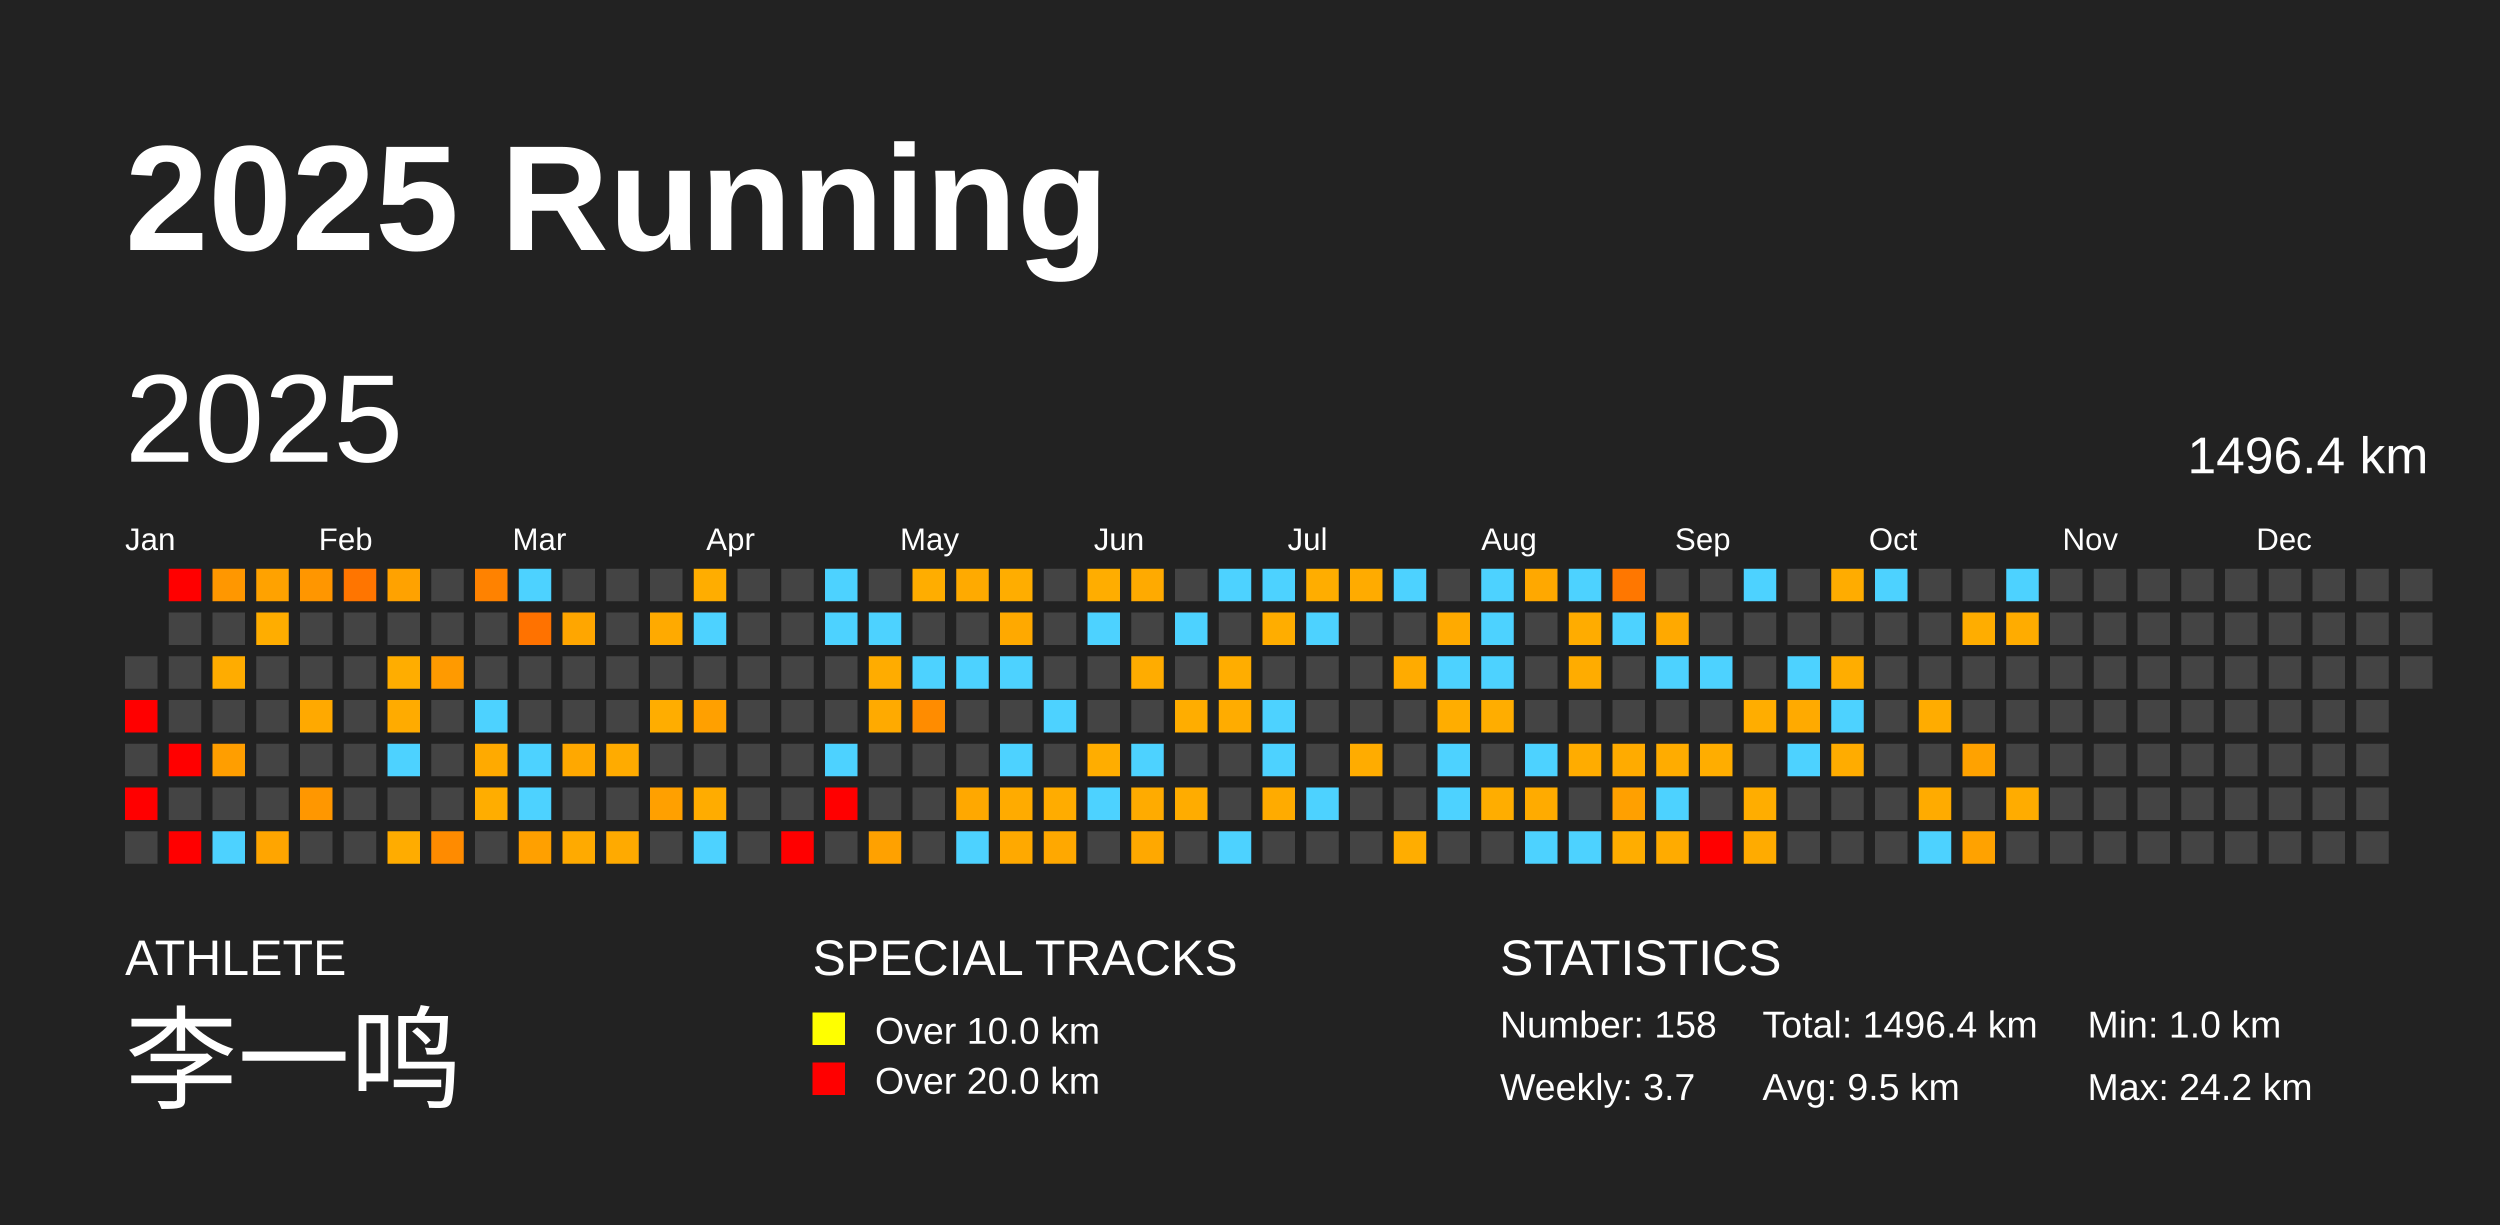
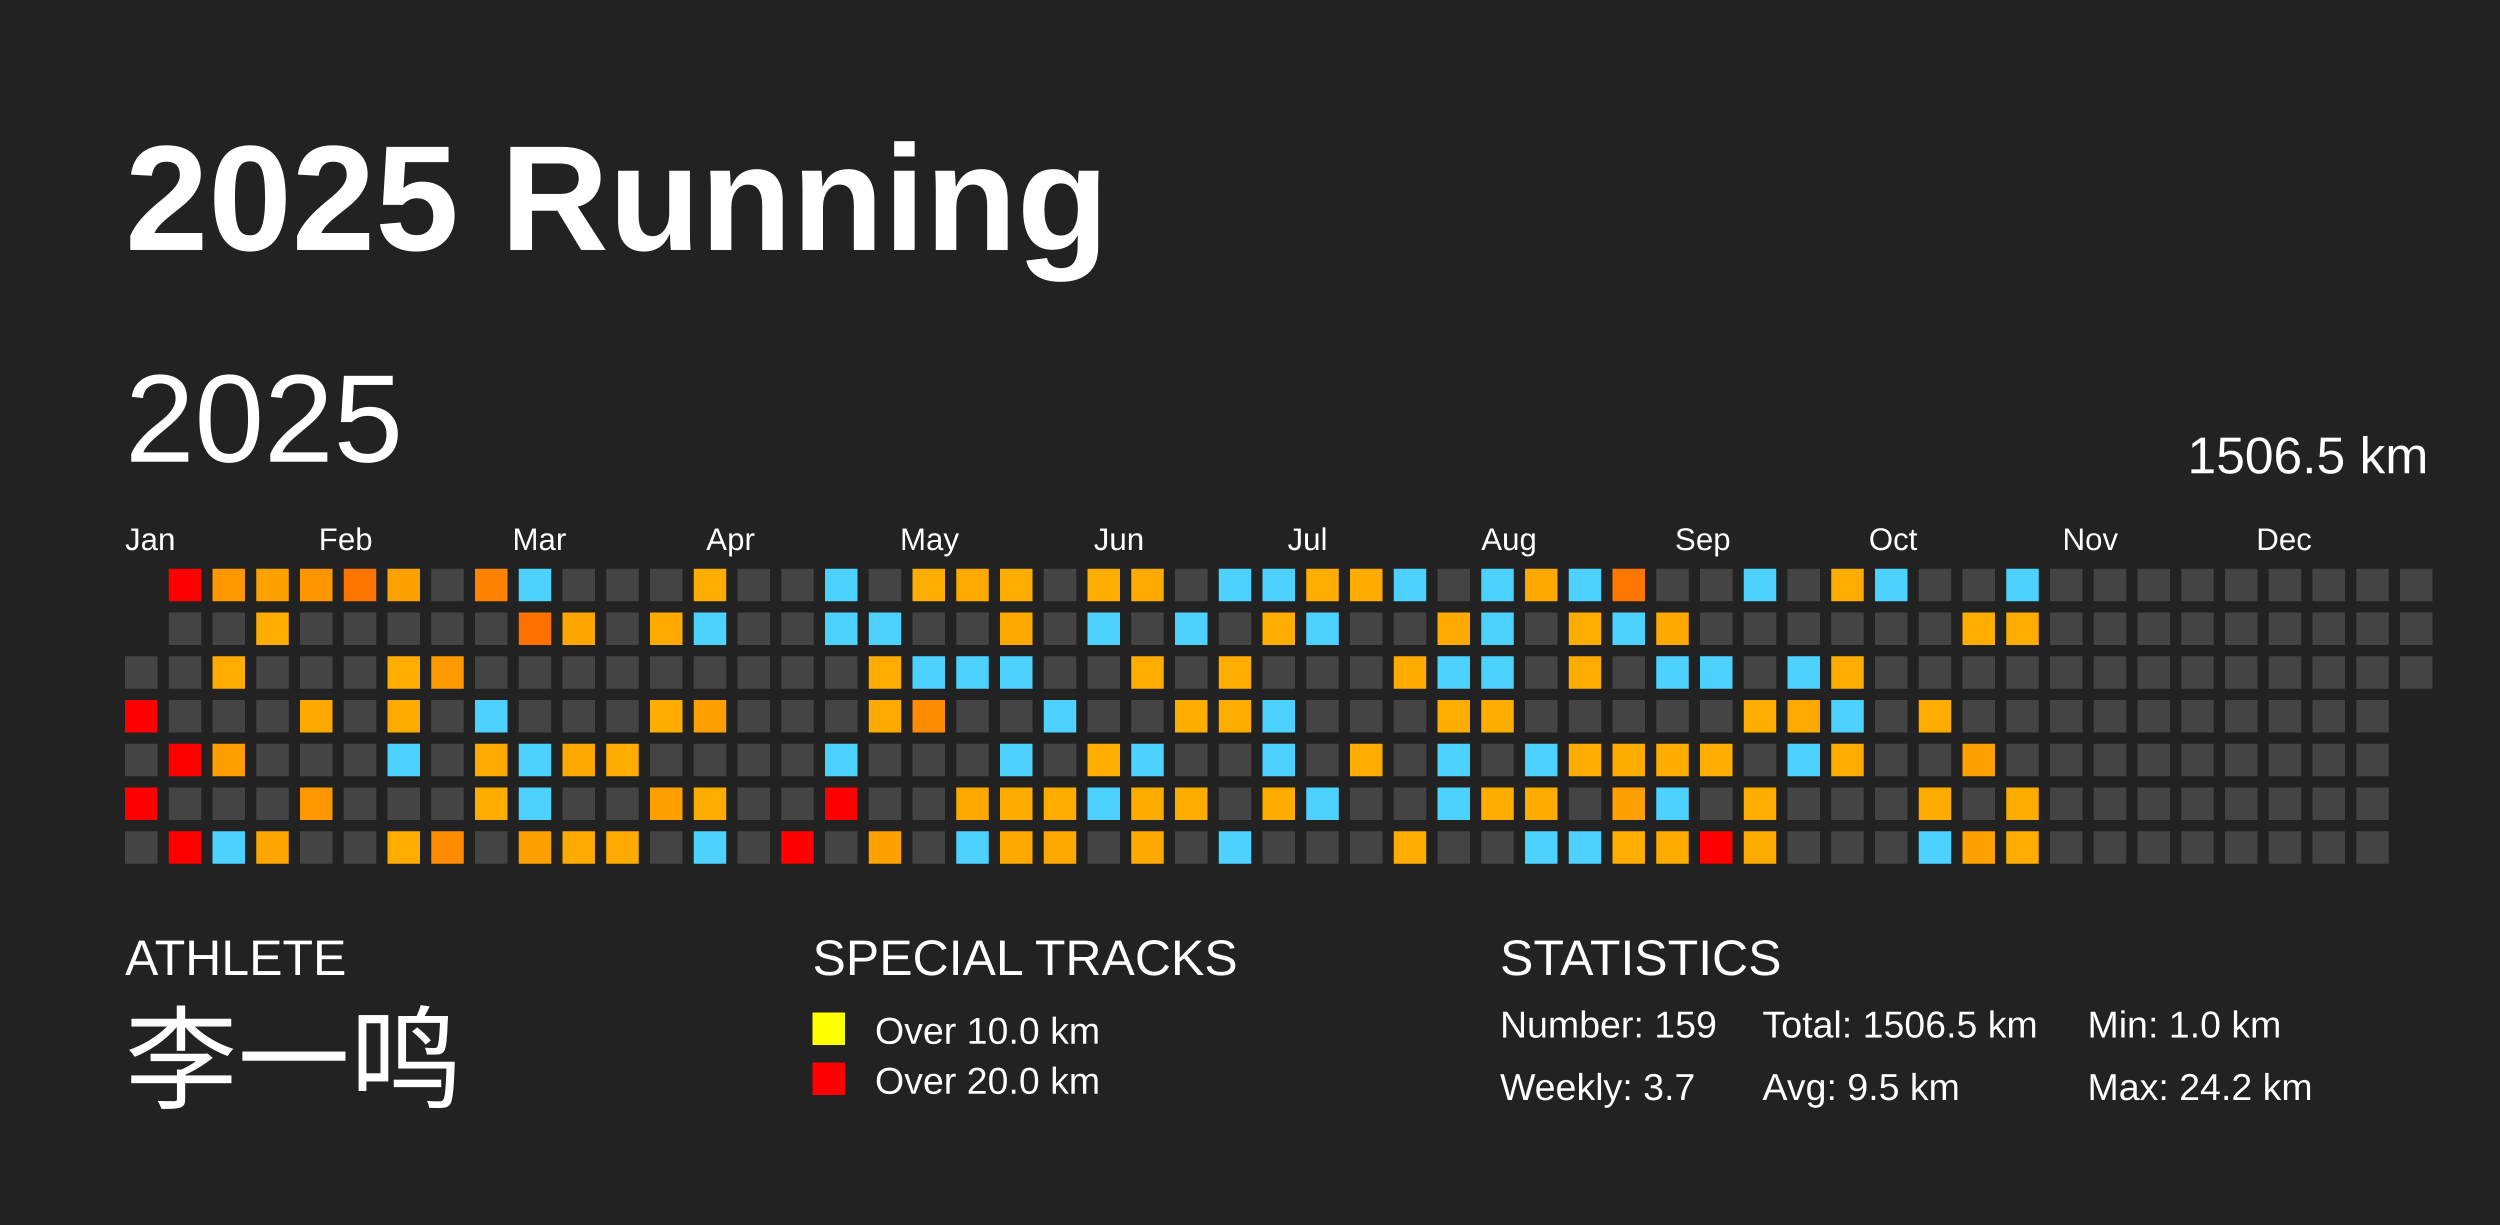
<svg xmlns="http://www.w3.org/2000/svg" baseProfile="full" height="98mm" version="1.1" viewBox="0,0,200,98" width="200mm">
  <defs />
  <rect fill="#222222" height="98" width="200" x="0" y="0" />
  <text fill="#FFFFFF" style="font-size:12px; font-family:Arial; font-weight:bold;" x="10" y="20">2025 Running</text>
  <text fill="#FFFFFF" style="font-size:4px; font-family:Arial" x="10" y="78">ATHLETE</text>
  <text fill="#FFFFFF" style="font-size:9px; font-family:Arial" x="10" y="88">李一鸣</text>
  <text fill="#FFFFFF" style="font-size:4px; font-family:Arial" x="65" y="78">SPECIAL TRACKS</text>
  <rect fill="yellow" height="2.6" width="2.6" x="65" y="81" />
  <text fill="#FFFFFF" style="font-size:3px; font-family:Arial" x="70" y="83.5">Over 10.0 km</text>
  <rect fill="red" height="2.6" width="2.6" x="65" y="85" />
  <text fill="#FFFFFF" style="font-size:3px; font-family:Arial" x="70" y="87.5">Over 20.0 km</text>
  <text fill="#FFFFFF" style="font-size:4px; font-family:Arial" x="120" y="78">STATISTICS</text>
-   <text fill="#FFFFFF" style="font-size:3px; font-family:Arial" x="120" y="83">Number: 158</text>
+   <text fill="#FFFFFF" style="font-size:3px; font-family:Arial" x="120" y="83">Number: 159</text>
  <text fill="#FFFFFF" style="font-size:3px; font-family:Arial" x="120" y="88">Weekly: 3.7</text>
-   <text fill="#FFFFFF" style="font-size:3px; font-family:Arial" x="141" y="83">Total: 1496.4 km</text>
+   <text fill="#FFFFFF" style="font-size:3px; font-family:Arial" x="141" y="83">Total: 1506.5 km</text>
  <text fill="#FFFFFF" style="font-size:3px; font-family:Arial" x="141" y="88">Avg: 9.5 km</text>
  <text fill="#FFFFFF" style="font-size:3px; font-family:Arial" x="167" y="83">Min: 1.0 km</text>
  <text fill="#FFFFFF" style="font-size:3px; font-family:Arial" x="167" y="88">Max: 24.2 km</text>
  <text dominant-baseline="hanging" fill="#FFFFFF" style="font-size:10.0px; font-family:Arial;" x="10" y="30">2025</text>
-   <text dominant-baseline="hanging" fill="#FFFFFF" style="font-size:4.125px; font-family:Arial;" x="175" y="35">1496.4 km</text>
+   <text dominant-baseline="hanging" fill="#FFFFFF" style="font-size:4.125px; font-family:Arial;" x="175" y="35">1506.5 km</text>
  <text fill="#FFFFFF" style="font-size:2.5px; font-family:Arial" x="10.0" y="44">Jan</text>
  <text fill="#FFFFFF" style="font-size:2.5px; font-family:Arial" x="25.5" y="44">Feb</text>
  <text fill="#FFFFFF" style="font-size:2.5px; font-family:Arial" x="41.0" y="44">Mar</text>
  <text fill="#FFFFFF" style="font-size:2.5px; font-family:Arial" x="56.5" y="44">Apr</text>
  <text fill="#FFFFFF" style="font-size:2.5px; font-family:Arial" x="72.0" y="44">May</text>
  <text fill="#FFFFFF" style="font-size:2.5px; font-family:Arial" x="87.5" y="44">Jun</text>
  <text fill="#FFFFFF" style="font-size:2.5px; font-family:Arial" x="103.0" y="44">Jul</text>
  <text fill="#FFFFFF" style="font-size:2.5px; font-family:Arial" x="118.5" y="44">Aug</text>
  <text fill="#FFFFFF" style="font-size:2.5px; font-family:Arial" x="134.0" y="44">Sep</text>
  <text fill="#FFFFFF" style="font-size:2.5px; font-family:Arial" x="149.5" y="44">Oct</text>
  <text fill="#FFFFFF" style="font-size:2.5px; font-family:Arial" x="165.0" y="44">Nov</text>
  <text fill="#FFFFFF" style="font-size:2.5px; font-family:Arial" x="180.5" y="44">Dec</text>
  <rect fill="#444444" height="2.6" width="2.6" x="10.0" y="52.5" />
  <rect fill="red" height="2.6" width="2.6" x="10.0" y="56.0" />
  <rect fill="#444444" height="2.6" width="2.6" x="10.0" y="59.5" />
  <rect fill="red" height="2.6" width="2.6" x="10.0" y="63.0" />
  <rect fill="#444444" height="2.6" width="2.6" x="10.0" y="66.5" />
  <rect fill="red" height="2.6" width="2.6" x="13.5" y="45.5" />
  <rect fill="#444444" height="2.6" width="2.6" x="13.5" y="49.0" />
  <rect fill="#444444" height="2.6" width="2.6" x="13.5" y="52.5" />
  <rect fill="#444444" height="2.6" width="2.6" x="13.5" y="56.0" />
  <rect fill="red" height="2.6" width="2.6" x="13.5" y="59.5" />
  <rect fill="#444444" height="2.6" width="2.6" x="13.5" y="63.0" />
  <rect fill="red" height="2.6" width="2.6" x="13.5" y="66.5" />
  <rect fill="#ff9700" height="2.6" width="2.6" x="17.0" y="45.5" />
  <rect fill="#444444" height="2.6" width="2.6" x="17.0" y="49.0" />
  <rect fill="#ffac00" height="2.6" width="2.6" x="17.0" y="52.5" />
  <rect fill="#444444" height="2.6" width="2.6" x="17.0" y="56.0" />
  <rect fill="#ff9e00" height="2.6" width="2.6" x="17.0" y="59.5" />
  <rect fill="#444444" height="2.6" width="2.6" x="17.0" y="63.0" />
  <rect fill="#4dd2ff" height="2.6" width="2.6" x="17.0" y="66.5" />
  <rect fill="#ffa200" height="2.6" width="2.6" x="20.5" y="45.5" />
  <rect fill="#ffad00" height="2.6" width="2.6" x="20.5" y="49.0" />
  <rect fill="#444444" height="2.6" width="2.6" x="20.5" y="52.5" />
  <rect fill="#444444" height="2.6" width="2.6" x="20.5" y="56.0" />
  <rect fill="#444444" height="2.6" width="2.6" x="20.5" y="59.5" />
  <rect fill="#444444" height="2.6" width="2.6" x="20.5" y="63.0" />
  <rect fill="#ffa500" height="2.6" width="2.6" x="20.5" y="66.5" />
  <rect fill="#ff9600" height="2.6" width="2.6" x="24.0" y="45.5" />
  <rect fill="#444444" height="2.6" width="2.6" x="24.0" y="49.0" />
  <rect fill="#444444" height="2.6" width="2.6" x="24.0" y="52.5" />
  <rect fill="#ffa900" height="2.6" width="2.6" x="24.0" y="56.0" />
  <rect fill="#444444" height="2.6" width="2.6" x="24.0" y="59.5" />
  <rect fill="#ff9700" height="2.6" width="2.6" x="24.0" y="63.0" />
  <rect fill="#444444" height="2.6" width="2.6" x="24.0" y="66.5" />
  <rect fill="#ff7500" height="2.6" width="2.6" x="27.5" y="45.5" />
  <rect fill="#444444" height="2.6" width="2.6" x="27.5" y="49.0" />
  <rect fill="#444444" height="2.6" width="2.6" x="27.5" y="52.5" />
  <rect fill="#444444" height="2.6" width="2.6" x="27.5" y="56.0" />
  <rect fill="#444444" height="2.6" width="2.6" x="27.5" y="59.5" />
  <rect fill="#444444" height="2.6" width="2.6" x="27.5" y="63.0" />
  <rect fill="#444444" height="2.6" width="2.6" x="27.5" y="66.5" />
  <rect fill="#ffa200" height="2.6" width="2.6" x="31.0" y="45.5" />
  <rect fill="#444444" height="2.6" width="2.6" x="31.0" y="49.0" />
  <rect fill="#ffad00" height="2.6" width="2.6" x="31.0" y="52.5" />
  <rect fill="#ffab00" height="2.6" width="2.6" x="31.0" y="56.0" />
  <rect fill="#4dd2ff" height="2.6" width="2.6" x="31.0" y="59.5" />
  <rect fill="#444444" height="2.6" width="2.6" x="31.0" y="63.0" />
  <rect fill="#ffac00" height="2.6" width="2.6" x="31.0" y="66.5" />
  <rect fill="#444444" height="2.6" width="2.6" x="34.5" y="45.5" />
  <rect fill="#444444" height="2.6" width="2.6" x="34.5" y="49.0" />
  <rect fill="#ff9a00" height="2.6" width="2.6" x="34.5" y="52.5" />
  <rect fill="#444444" height="2.6" width="2.6" x="34.5" y="56.0" />
  <rect fill="#444444" height="2.6" width="2.6" x="34.5" y="59.5" />
  <rect fill="#444444" height="2.6" width="2.6" x="34.5" y="63.0" />
  <rect fill="#ff8b00" height="2.6" width="2.6" x="34.5" y="66.5" />
  <rect fill="#ff8200" height="2.6" width="2.6" x="38.0" y="45.5" />
  <rect fill="#444444" height="2.6" width="2.6" x="38.0" y="49.0" />
  <rect fill="#444444" height="2.6" width="2.6" x="38.0" y="52.5" />
  <rect fill="#4dd2ff" height="2.6" width="2.6" x="38.0" y="56.0" />
  <rect fill="#ffaa00" height="2.6" width="2.6" x="38.0" y="59.5" />
  <rect fill="#ffad00" height="2.6" width="2.6" x="38.0" y="63.0" />
  <rect fill="#444444" height="2.6" width="2.6" x="38.0" y="66.5" />
  <rect fill="#4dd2ff" height="2.6" width="2.6" x="41.5" y="45.5" />
  <rect fill="#ff7200" height="2.6" width="2.6" x="41.5" y="49.0" />
  <rect fill="#444444" height="2.6" width="2.6" x="41.5" y="52.5" />
  <rect fill="#444444" height="2.6" width="2.6" x="41.5" y="56.0" />
  <rect fill="#4dd2ff" height="2.6" width="2.6" x="41.5" y="59.5" />
  <rect fill="#4dd2ff" height="2.6" width="2.6" x="41.5" y="63.0" />
  <rect fill="#ffa000" height="2.6" width="2.6" x="41.5" y="66.5" />
  <rect fill="#444444" height="2.6" width="2.6" x="45.0" y="45.5" />
  <rect fill="#ffa600" height="2.6" width="2.6" x="45.0" y="49.0" />
  <rect fill="#444444" height="2.6" width="2.6" x="45.0" y="52.5" />
  <rect fill="#444444" height="2.6" width="2.6" x="45.0" y="56.0" />
  <rect fill="#ffa800" height="2.6" width="2.6" x="45.0" y="59.5" />
  <rect fill="#444444" height="2.6" width="2.6" x="45.0" y="63.0" />
  <rect fill="#ffaa00" height="2.6" width="2.6" x="45.0" y="66.5" />
  <rect fill="#444444" height="2.6" width="2.6" x="48.5" y="45.5" />
  <rect fill="#444444" height="2.6" width="2.6" x="48.5" y="49.0" />
  <rect fill="#444444" height="2.6" width="2.6" x="48.5" y="52.5" />
  <rect fill="#444444" height="2.6" width="2.6" x="48.5" y="56.0" />
  <rect fill="#ffab00" height="2.6" width="2.6" x="48.5" y="59.5" />
  <rect fill="#444444" height="2.6" width="2.6" x="48.5" y="63.0" />
  <rect fill="#ffaa00" height="2.6" width="2.6" x="48.5" y="66.5" />
  <rect fill="#444444" height="2.6" width="2.6" x="52.0" y="45.5" />
  <rect fill="#ffaa00" height="2.6" width="2.6" x="52.0" y="49.0" />
  <rect fill="#444444" height="2.6" width="2.6" x="52.0" y="52.5" />
  <rect fill="#ffad00" height="2.6" width="2.6" x="52.0" y="56.0" />
  <rect fill="#444444" height="2.6" width="2.6" x="52.0" y="59.5" />
  <rect fill="#ffa000" height="2.6" width="2.6" x="52.0" y="63.0" />
  <rect fill="#444444" height="2.6" width="2.6" x="52.0" y="66.5" />
  <rect fill="#ffad00" height="2.6" width="2.6" x="55.5" y="45.5" />
  <rect fill="#4dd2ff" height="2.6" width="2.6" x="55.5" y="49.0" />
  <rect fill="#444444" height="2.6" width="2.6" x="55.5" y="52.5" />
  <rect fill="#ffa000" height="2.6" width="2.6" x="55.5" y="56.0" />
  <rect fill="#444444" height="2.6" width="2.6" x="55.5" y="59.5" />
  <rect fill="#ffac00" height="2.6" width="2.6" x="55.5" y="63.0" />
  <rect fill="#4dd2ff" height="2.6" width="2.6" x="55.5" y="66.5" />
  <rect fill="#444444" height="2.6" width="2.6" x="59.0" y="45.5" />
  <rect fill="#444444" height="2.6" width="2.6" x="59.0" y="49.0" />
  <rect fill="#444444" height="2.6" width="2.6" x="59.0" y="52.5" />
  <rect fill="#444444" height="2.6" width="2.6" x="59.0" y="56.0" />
  <rect fill="#444444" height="2.6" width="2.6" x="59.0" y="59.5" />
  <rect fill="#444444" height="2.6" width="2.6" x="59.0" y="63.0" />
  <rect fill="#444444" height="2.6" width="2.6" x="59.0" y="66.5" />
  <rect fill="#444444" height="2.6" width="2.6" x="62.5" y="45.5" />
  <rect fill="#444444" height="2.6" width="2.6" x="62.5" y="49.0" />
  <rect fill="#444444" height="2.6" width="2.6" x="62.5" y="52.5" />
  <rect fill="#444444" height="2.6" width="2.6" x="62.5" y="56.0" />
  <rect fill="#444444" height="2.6" width="2.6" x="62.5" y="59.5" />
  <rect fill="#444444" height="2.6" width="2.6" x="62.5" y="63.0" />
  <rect fill="red" height="2.6" width="2.6" x="62.5" y="66.5" />
  <rect fill="#4dd2ff" height="2.6" width="2.6" x="66.0" y="45.5" />
  <rect fill="#4dd2ff" height="2.6" width="2.6" x="66.0" y="49.0" />
  <rect fill="#444444" height="2.6" width="2.6" x="66.0" y="52.5" />
  <rect fill="#444444" height="2.6" width="2.6" x="66.0" y="56.0" />
  <rect fill="#4dd2ff" height="2.6" width="2.6" x="66.0" y="59.5" />
  <rect fill="red" height="2.6" width="2.6" x="66.0" y="63.0" />
  <rect fill="#444444" height="2.6" width="2.6" x="66.0" y="66.5" />
  <rect fill="#444444" height="2.6" width="2.6" x="69.5" y="45.5" />
  <rect fill="#4dd2ff" height="2.6" width="2.6" x="69.5" y="49.0" />
  <rect fill="#ffac00" height="2.6" width="2.6" x="69.5" y="52.5" />
  <rect fill="#ffaa00" height="2.6" width="2.6" x="69.5" y="56.0" />
  <rect fill="#444444" height="2.6" width="2.6" x="69.5" y="59.5" />
  <rect fill="#444444" height="2.6" width="2.6" x="69.5" y="63.0" />
  <rect fill="#ffa100" height="2.6" width="2.6" x="69.5" y="66.5" />
  <rect fill="#ffad00" height="2.6" width="2.6" x="73.0" y="45.5" />
  <rect fill="#444444" height="2.6" width="2.6" x="73.0" y="49.0" />
  <rect fill="#4dd2ff" height="2.6" width="2.6" x="73.0" y="52.5" />
  <rect fill="#ff8c00" height="2.6" width="2.6" x="73.0" y="56.0" />
  <rect fill="#444444" height="2.6" width="2.6" x="73.0" y="59.5" />
  <rect fill="#444444" height="2.6" width="2.6" x="73.0" y="63.0" />
  <rect fill="#444444" height="2.6" width="2.6" x="73.0" y="66.5" />
  <rect fill="#ffaa00" height="2.6" width="2.6" x="76.5" y="45.5" />
  <rect fill="#444444" height="2.6" width="2.6" x="76.5" y="49.0" />
  <rect fill="#4dd2ff" height="2.6" width="2.6" x="76.5" y="52.5" />
  <rect fill="#444444" height="2.6" width="2.6" x="76.5" y="56.0" />
  <rect fill="#444444" height="2.6" width="2.6" x="76.5" y="59.5" />
  <rect fill="#ffa800" height="2.6" width="2.6" x="76.5" y="63.0" />
  <rect fill="#4dd2ff" height="2.6" width="2.6" x="76.5" y="66.5" />
  <rect fill="#ffad00" height="2.6" width="2.6" x="80.0" y="45.5" />
  <rect fill="#ffa900" height="2.6" width="2.6" x="80.0" y="49.0" />
  <rect fill="#4dd2ff" height="2.6" width="2.6" x="80.0" y="52.5" />
  <rect fill="#444444" height="2.6" width="2.6" x="80.0" y="56.0" />
  <rect fill="#4dd2ff" height="2.6" width="2.6" x="80.0" y="59.5" />
  <rect fill="#ffab00" height="2.6" width="2.6" x="80.0" y="63.0" />
  <rect fill="#ffa900" height="2.6" width="2.6" x="80.0" y="66.5" />
  <rect fill="#444444" height="2.6" width="2.6" x="83.5" y="45.5" />
  <rect fill="#444444" height="2.6" width="2.6" x="83.5" y="49.0" />
  <rect fill="#444444" height="2.6" width="2.6" x="83.5" y="52.5" />
  <rect fill="#4dd2ff" height="2.6" width="2.6" x="83.5" y="56.0" />
  <rect fill="#444444" height="2.6" width="2.6" x="83.5" y="59.5" />
  <rect fill="#ffac00" height="2.6" width="2.6" x="83.5" y="63.0" />
  <rect fill="#ffa800" height="2.6" width="2.6" x="83.5" y="66.5" />
  <rect fill="#ffad00" height="2.6" width="2.6" x="87.0" y="45.5" />
  <rect fill="#4dd2ff" height="2.6" width="2.6" x="87.0" y="49.0" />
  <rect fill="#444444" height="2.6" width="2.6" x="87.0" y="52.5" />
  <rect fill="#444444" height="2.6" width="2.6" x="87.0" y="56.0" />
  <rect fill="#ffad00" height="2.6" width="2.6" x="87.0" y="59.5" />
  <rect fill="#4dd2ff" height="2.6" width="2.6" x="87.0" y="63.0" />
  <rect fill="#444444" height="2.6" width="2.6" x="87.0" y="66.5" />
  <rect fill="#ffaa00" height="2.6" width="2.6" x="90.5" y="45.5" />
  <rect fill="#444444" height="2.6" width="2.6" x="90.5" y="49.0" />
  <rect fill="#ffac00" height="2.6" width="2.6" x="90.5" y="52.5" />
  <rect fill="#444444" height="2.6" width="2.6" x="90.5" y="56.0" />
  <rect fill="#4dd2ff" height="2.6" width="2.6" x="90.5" y="59.5" />
  <rect fill="#ffab00" height="2.6" width="2.6" x="90.5" y="63.0" />
  <rect fill="#ffa800" height="2.6" width="2.6" x="90.5" y="66.5" />
  <rect fill="#444444" height="2.6" width="2.6" x="94.0" y="45.5" />
  <rect fill="#4dd2ff" height="2.6" width="2.6" x="94.0" y="49.0" />
  <rect fill="#444444" height="2.6" width="2.6" x="94.0" y="52.5" />
  <rect fill="#ffad00" height="2.6" width="2.6" x="94.0" y="56.0" />
  <rect fill="#444444" height="2.6" width="2.6" x="94.0" y="59.5" />
  <rect fill="#ffac00" height="2.6" width="2.6" x="94.0" y="63.0" />
  <rect fill="#444444" height="2.6" width="2.6" x="94.0" y="66.5" />
  <rect fill="#4dd2ff" height="2.6" width="2.6" x="97.5" y="45.5" />
  <rect fill="#444444" height="2.6" width="2.6" x="97.5" y="49.0" />
  <rect fill="#ffad00" height="2.6" width="2.6" x="97.5" y="52.5" />
  <rect fill="#ffac00" height="2.6" width="2.6" x="97.5" y="56.0" />
  <rect fill="#444444" height="2.6" width="2.6" x="97.5" y="59.5" />
  <rect fill="#444444" height="2.6" width="2.6" x="97.5" y="63.0" />
  <rect fill="#4dd2ff" height="2.6" width="2.6" x="97.5" y="66.5" />
  <rect fill="#4dd2ff" height="2.6" width="2.6" x="101.0" y="45.5" />
  <rect fill="#ffad00" height="2.6" width="2.6" x="101.0" y="49.0" />
  <rect fill="#444444" height="2.6" width="2.6" x="101.0" y="52.5" />
  <rect fill="#4dd2ff" height="2.6" width="2.6" x="101.0" y="56.0" />
  <rect fill="#4dd2ff" height="2.6" width="2.6" x="101.0" y="59.5" />
  <rect fill="#ffab00" height="2.6" width="2.6" x="101.0" y="63.0" />
  <rect fill="#444444" height="2.6" width="2.6" x="101.0" y="66.5" />
  <rect fill="#ffad00" height="2.6" width="2.6" x="104.5" y="45.5" />
  <rect fill="#4dd2ff" height="2.6" width="2.6" x="104.5" y="49.0" />
  <rect fill="#444444" height="2.6" width="2.6" x="104.5" y="52.5" />
  <rect fill="#444444" height="2.6" width="2.6" x="104.5" y="56.0" />
  <rect fill="#444444" height="2.6" width="2.6" x="104.5" y="59.5" />
  <rect fill="#4dd2ff" height="2.6" width="2.6" x="104.5" y="63.0" />
  <rect fill="#444444" height="2.6" width="2.6" x="104.5" y="66.5" />
  <rect fill="#ffab00" height="2.6" width="2.6" x="108.0" y="45.5" />
  <rect fill="#444444" height="2.6" width="2.6" x="108.0" y="49.0" />
  <rect fill="#444444" height="2.6" width="2.6" x="108.0" y="52.5" />
  <rect fill="#444444" height="2.6" width="2.6" x="108.0" y="56.0" />
  <rect fill="#ffac00" height="2.6" width="2.6" x="108.0" y="59.5" />
  <rect fill="#444444" height="2.6" width="2.6" x="108.0" y="63.0" />
  <rect fill="#444444" height="2.6" width="2.6" x="108.0" y="66.5" />
  <rect fill="#4dd2ff" height="2.6" width="2.6" x="111.5" y="45.5" />
  <rect fill="#444444" height="2.6" width="2.6" x="111.5" y="49.0" />
  <rect fill="#ffab00" height="2.6" width="2.6" x="111.5" y="52.5" />
  <rect fill="#444444" height="2.6" width="2.6" x="111.5" y="56.0" />
  <rect fill="#444444" height="2.6" width="2.6" x="111.5" y="59.5" />
  <rect fill="#444444" height="2.6" width="2.6" x="111.5" y="63.0" />
  <rect fill="#ffad00" height="2.6" width="2.6" x="111.5" y="66.5" />
  <rect fill="#444444" height="2.6" width="2.6" x="115.0" y="45.5" />
  <rect fill="#ffaa00" height="2.6" width="2.6" x="115.0" y="49.0" />
  <rect fill="#4dd2ff" height="2.6" width="2.6" x="115.0" y="52.5" />
  <rect fill="#ffad00" height="2.6" width="2.6" x="115.0" y="56.0" />
  <rect fill="#4dd2ff" height="2.6" width="2.6" x="115.0" y="59.5" />
  <rect fill="#4dd2ff" height="2.6" width="2.6" x="115.0" y="63.0" />
  <rect fill="#444444" height="2.6" width="2.6" x="115.0" y="66.5" />
  <rect fill="#4dd2ff" height="2.6" width="2.6" x="118.5" y="45.5" />
  <rect fill="#4dd2ff" height="2.6" width="2.6" x="118.5" y="49.0" />
  <rect fill="#4dd2ff" height="2.6" width="2.6" x="118.5" y="52.5" />
  <rect fill="#ffad00" height="2.6" width="2.6" x="118.5" y="56.0" />
  <rect fill="#444444" height="2.6" width="2.6" x="118.5" y="59.5" />
  <rect fill="#ffad00" height="2.6" width="2.6" x="118.5" y="63.0" />
  <rect fill="#444444" height="2.6" width="2.6" x="118.5" y="66.5" />
  <rect fill="#ffa800" height="2.6" width="2.6" x="122.0" y="45.5" />
  <rect fill="#444444" height="2.6" width="2.6" x="122.0" y="49.0" />
  <rect fill="#444444" height="2.6" width="2.6" x="122.0" y="52.5" />
  <rect fill="#444444" height="2.6" width="2.6" x="122.0" y="56.0" />
  <rect fill="#4dd2ff" height="2.6" width="2.6" x="122.0" y="59.5" />
  <rect fill="#ffab00" height="2.6" width="2.6" x="122.0" y="63.0" />
  <rect fill="#4dd2ff" height="2.6" width="2.6" x="122.0" y="66.5" />
  <rect fill="#4dd2ff" height="2.6" width="2.6" x="125.5" y="45.5" />
  <rect fill="#ffac00" height="2.6" width="2.6" x="125.5" y="49.0" />
  <rect fill="#ffac00" height="2.6" width="2.6" x="125.5" y="52.5" />
  <rect fill="#444444" height="2.6" width="2.6" x="125.5" y="56.0" />
  <rect fill="#ffac00" height="2.6" width="2.6" x="125.5" y="59.5" />
  <rect fill="#444444" height="2.6" width="2.6" x="125.5" y="63.0" />
  <rect fill="#4dd2ff" height="2.6" width="2.6" x="125.5" y="66.5" />
  <rect fill="#ff7700" height="2.6" width="2.6" x="129.0" y="45.5" />
  <rect fill="#4dd2ff" height="2.6" width="2.6" x="129.0" y="49.0" />
  <rect fill="#444444" height="2.6" width="2.6" x="129.0" y="52.5" />
  <rect fill="#444444" height="2.6" width="2.6" x="129.0" y="56.0" />
  <rect fill="#ffab00" height="2.6" width="2.6" x="129.0" y="59.5" />
  <rect fill="#ffa000" height="2.6" width="2.6" x="129.0" y="63.0" />
  <rect fill="#ffad00" height="2.6" width="2.6" x="129.0" y="66.5" />
  <rect fill="#444444" height="2.6" width="2.6" x="132.5" y="45.5" />
  <rect fill="#ffa900" height="2.6" width="2.6" x="132.5" y="49.0" />
  <rect fill="#4dd2ff" height="2.6" width="2.6" x="132.5" y="52.5" />
  <rect fill="#444444" height="2.6" width="2.6" x="132.5" y="56.0" />
  <rect fill="#ffac00" height="2.6" width="2.6" x="132.5" y="59.5" />
  <rect fill="#4dd2ff" height="2.6" width="2.6" x="132.5" y="63.0" />
  <rect fill="#ffab00" height="2.6" width="2.6" x="132.5" y="66.5" />
  <rect fill="#444444" height="2.6" width="2.6" x="136.0" y="45.5" />
  <rect fill="#444444" height="2.6" width="2.6" x="136.0" y="49.0" />
  <rect fill="#4dd2ff" height="2.6" width="2.6" x="136.0" y="52.5" />
  <rect fill="#444444" height="2.6" width="2.6" x="136.0" y="56.0" />
  <rect fill="#ffad00" height="2.6" width="2.6" x="136.0" y="59.5" />
  <rect fill="#444444" height="2.6" width="2.6" x="136.0" y="63.0" />
  <rect fill="red" height="2.6" width="2.6" x="136.0" y="66.5" />
  <rect fill="#4dd2ff" height="2.6" width="2.6" x="139.5" y="45.5" />
  <rect fill="#444444" height="2.6" width="2.6" x="139.5" y="49.0" />
  <rect fill="#444444" height="2.6" width="2.6" x="139.5" y="52.5" />
  <rect fill="#ffad00" height="2.6" width="2.6" x="139.5" y="56.0" />
  <rect fill="#444444" height="2.6" width="2.6" x="139.5" y="59.5" />
  <rect fill="#ffad00" height="2.6" width="2.6" x="139.5" y="63.0" />
  <rect fill="#ffab00" height="2.6" width="2.6" x="139.5" y="66.5" />
  <rect fill="#444444" height="2.6" width="2.6" x="143.0" y="45.5" />
  <rect fill="#444444" height="2.6" width="2.6" x="143.0" y="49.0" />
  <rect fill="#4dd2ff" height="2.6" width="2.6" x="143.0" y="52.5" />
  <rect fill="#ffaa00" height="2.6" width="2.6" x="143.0" y="56.0" />
  <rect fill="#4dd2ff" height="2.6" width="2.6" x="143.0" y="59.5" />
  <rect fill="#444444" height="2.6" width="2.6" x="143.0" y="63.0" />
  <rect fill="#444444" height="2.6" width="2.6" x="143.0" y="66.5" />
  <rect fill="#ffac00" height="2.6" width="2.6" x="146.5" y="45.5" />
  <rect fill="#444444" height="2.6" width="2.6" x="146.5" y="49.0" />
  <rect fill="#ffad00" height="2.6" width="2.6" x="146.5" y="52.5" />
  <rect fill="#4dd2ff" height="2.6" width="2.6" x="146.5" y="56.0" />
  <rect fill="#ffac00" height="2.6" width="2.6" x="146.5" y="59.5" />
  <rect fill="#444444" height="2.6" width="2.6" x="146.5" y="63.0" />
  <rect fill="#444444" height="2.6" width="2.6" x="146.5" y="66.5" />
  <rect fill="#4dd2ff" height="2.6" width="2.6" x="150.0" y="45.5" />
  <rect fill="#444444" height="2.6" width="2.6" x="150.0" y="49.0" />
  <rect fill="#444444" height="2.6" width="2.6" x="150.0" y="52.5" />
  <rect fill="#444444" height="2.6" width="2.6" x="150.0" y="56.0" />
  <rect fill="#444444" height="2.6" width="2.6" x="150.0" y="59.5" />
  <rect fill="#444444" height="2.6" width="2.6" x="150.0" y="63.0" />
  <rect fill="#444444" height="2.6" width="2.6" x="150.0" y="66.5" />
  <rect fill="#444444" height="2.6" width="2.6" x="153.5" y="45.5" />
  <rect fill="#444444" height="2.6" width="2.6" x="153.5" y="49.0" />
  <rect fill="#444444" height="2.6" width="2.6" x="153.5" y="52.5" />
  <rect fill="#ffac00" height="2.6" width="2.6" x="153.5" y="56.0" />
  <rect fill="#444444" height="2.6" width="2.6" x="153.5" y="59.5" />
  <rect fill="#ffab00" height="2.6" width="2.6" x="153.5" y="63.0" />
  <rect fill="#4dd2ff" height="2.6" width="2.6" x="153.5" y="66.5" />
  <rect fill="#444444" height="2.6" width="2.6" x="157.0" y="45.5" />
  <rect fill="#ffad00" height="2.6" width="2.6" x="157.0" y="49.0" />
  <rect fill="#444444" height="2.6" width="2.6" x="157.0" y="52.5" />
  <rect fill="#444444" height="2.6" width="2.6" x="157.0" y="56.0" />
  <rect fill="#ffa200" height="2.6" width="2.6" x="157.0" y="59.5" />
  <rect fill="#444444" height="2.6" width="2.6" x="157.0" y="63.0" />
  <rect fill="#ffa200" height="2.6" width="2.6" x="157.0" y="66.5" />
  <rect fill="#4dd2ff" height="2.6" width="2.6" x="160.5" y="45.5" />
  <rect fill="#ffac00" height="2.6" width="2.6" x="160.5" y="49.0" />
  <rect fill="#444444" height="2.6" width="2.6" x="160.5" y="52.5" />
  <rect fill="#444444" height="2.6" width="2.6" x="160.5" y="56.0" />
  <rect fill="#444444" height="2.6" width="2.6" x="160.5" y="59.5" />
  <rect fill="#ffac00" height="2.6" width="2.6" x="160.5" y="63.0" />
-   <rect fill="#444444" height="2.6" width="2.6" x="160.5" y="66.5" />
+   <rect fill="#ffad00" height="2.6" width="2.6" x="160.5" y="66.5" />
  <rect fill="#444444" height="2.6" width="2.6" x="164.0" y="45.5" />
  <rect fill="#444444" height="2.6" width="2.6" x="164.0" y="49.0" />
  <rect fill="#444444" height="2.6" width="2.6" x="164.0" y="52.5" />
  <rect fill="#444444" height="2.6" width="2.6" x="164.0" y="56.0" />
  <rect fill="#444444" height="2.6" width="2.6" x="164.0" y="59.5" />
  <rect fill="#444444" height="2.6" width="2.6" x="164.0" y="63.0" />
  <rect fill="#444444" height="2.6" width="2.6" x="164.0" y="66.5" />
  <rect fill="#444444" height="2.6" width="2.6" x="167.5" y="45.5" />
  <rect fill="#444444" height="2.6" width="2.6" x="167.5" y="49.0" />
  <rect fill="#444444" height="2.6" width="2.6" x="167.5" y="52.5" />
  <rect fill="#444444" height="2.6" width="2.6" x="167.5" y="56.0" />
  <rect fill="#444444" height="2.6" width="2.6" x="167.5" y="59.5" />
  <rect fill="#444444" height="2.6" width="2.6" x="167.5" y="63.0" />
  <rect fill="#444444" height="2.6" width="2.6" x="167.5" y="66.5" />
  <rect fill="#444444" height="2.6" width="2.6" x="171.0" y="45.5" />
  <rect fill="#444444" height="2.6" width="2.6" x="171.0" y="49.0" />
  <rect fill="#444444" height="2.6" width="2.6" x="171.0" y="52.5" />
  <rect fill="#444444" height="2.6" width="2.6" x="171.0" y="56.0" />
  <rect fill="#444444" height="2.6" width="2.6" x="171.0" y="59.5" />
  <rect fill="#444444" height="2.6" width="2.6" x="171.0" y="63.0" />
  <rect fill="#444444" height="2.6" width="2.6" x="171.0" y="66.5" />
  <rect fill="#444444" height="2.6" width="2.6" x="174.5" y="45.5" />
  <rect fill="#444444" height="2.6" width="2.6" x="174.5" y="49.0" />
  <rect fill="#444444" height="2.6" width="2.6" x="174.5" y="52.5" />
  <rect fill="#444444" height="2.6" width="2.6" x="174.5" y="56.0" />
  <rect fill="#444444" height="2.6" width="2.6" x="174.5" y="59.5" />
  <rect fill="#444444" height="2.6" width="2.6" x="174.5" y="63.0" />
  <rect fill="#444444" height="2.6" width="2.6" x="174.5" y="66.5" />
  <rect fill="#444444" height="2.6" width="2.6" x="178.0" y="45.5" />
  <rect fill="#444444" height="2.6" width="2.6" x="178.0" y="49.0" />
  <rect fill="#444444" height="2.6" width="2.6" x="178.0" y="52.5" />
  <rect fill="#444444" height="2.6" width="2.6" x="178.0" y="56.0" />
  <rect fill="#444444" height="2.6" width="2.6" x="178.0" y="59.5" />
  <rect fill="#444444" height="2.6" width="2.6" x="178.0" y="63.0" />
  <rect fill="#444444" height="2.6" width="2.6" x="178.0" y="66.5" />
  <rect fill="#444444" height="2.6" width="2.6" x="181.5" y="45.5" />
  <rect fill="#444444" height="2.6" width="2.6" x="181.5" y="49.0" />
  <rect fill="#444444" height="2.6" width="2.6" x="181.5" y="52.5" />
  <rect fill="#444444" height="2.6" width="2.6" x="181.5" y="56.0" />
  <rect fill="#444444" height="2.6" width="2.6" x="181.5" y="59.5" />
  <rect fill="#444444" height="2.6" width="2.6" x="181.5" y="63.0" />
  <rect fill="#444444" height="2.6" width="2.6" x="181.5" y="66.5" />
  <rect fill="#444444" height="2.6" width="2.6" x="185.0" y="45.5" />
  <rect fill="#444444" height="2.6" width="2.6" x="185.0" y="49.0" />
  <rect fill="#444444" height="2.6" width="2.6" x="185.0" y="52.5" />
  <rect fill="#444444" height="2.6" width="2.6" x="185.0" y="56.0" />
  <rect fill="#444444" height="2.6" width="2.6" x="185.0" y="59.5" />
  <rect fill="#444444" height="2.6" width="2.6" x="185.0" y="63.0" />
  <rect fill="#444444" height="2.6" width="2.6" x="185.0" y="66.5" />
  <rect fill="#444444" height="2.6" width="2.6" x="188.5" y="45.5" />
  <rect fill="#444444" height="2.6" width="2.6" x="188.5" y="49.0" />
  <rect fill="#444444" height="2.6" width="2.6" x="188.5" y="52.5" />
  <rect fill="#444444" height="2.6" width="2.6" x="188.5" y="56.0" />
  <rect fill="#444444" height="2.6" width="2.6" x="188.5" y="59.5" />
  <rect fill="#444444" height="2.6" width="2.6" x="188.5" y="63.0" />
  <rect fill="#444444" height="2.6" width="2.6" x="188.5" y="66.5" />
  <rect fill="#444444" height="2.6" width="2.6" x="192.0" y="45.5" />
  <rect fill="#444444" height="2.6" width="2.6" x="192.0" y="49.0" />
  <rect fill="#444444" height="2.6" width="2.6" x="192.0" y="52.5" />
</svg>
